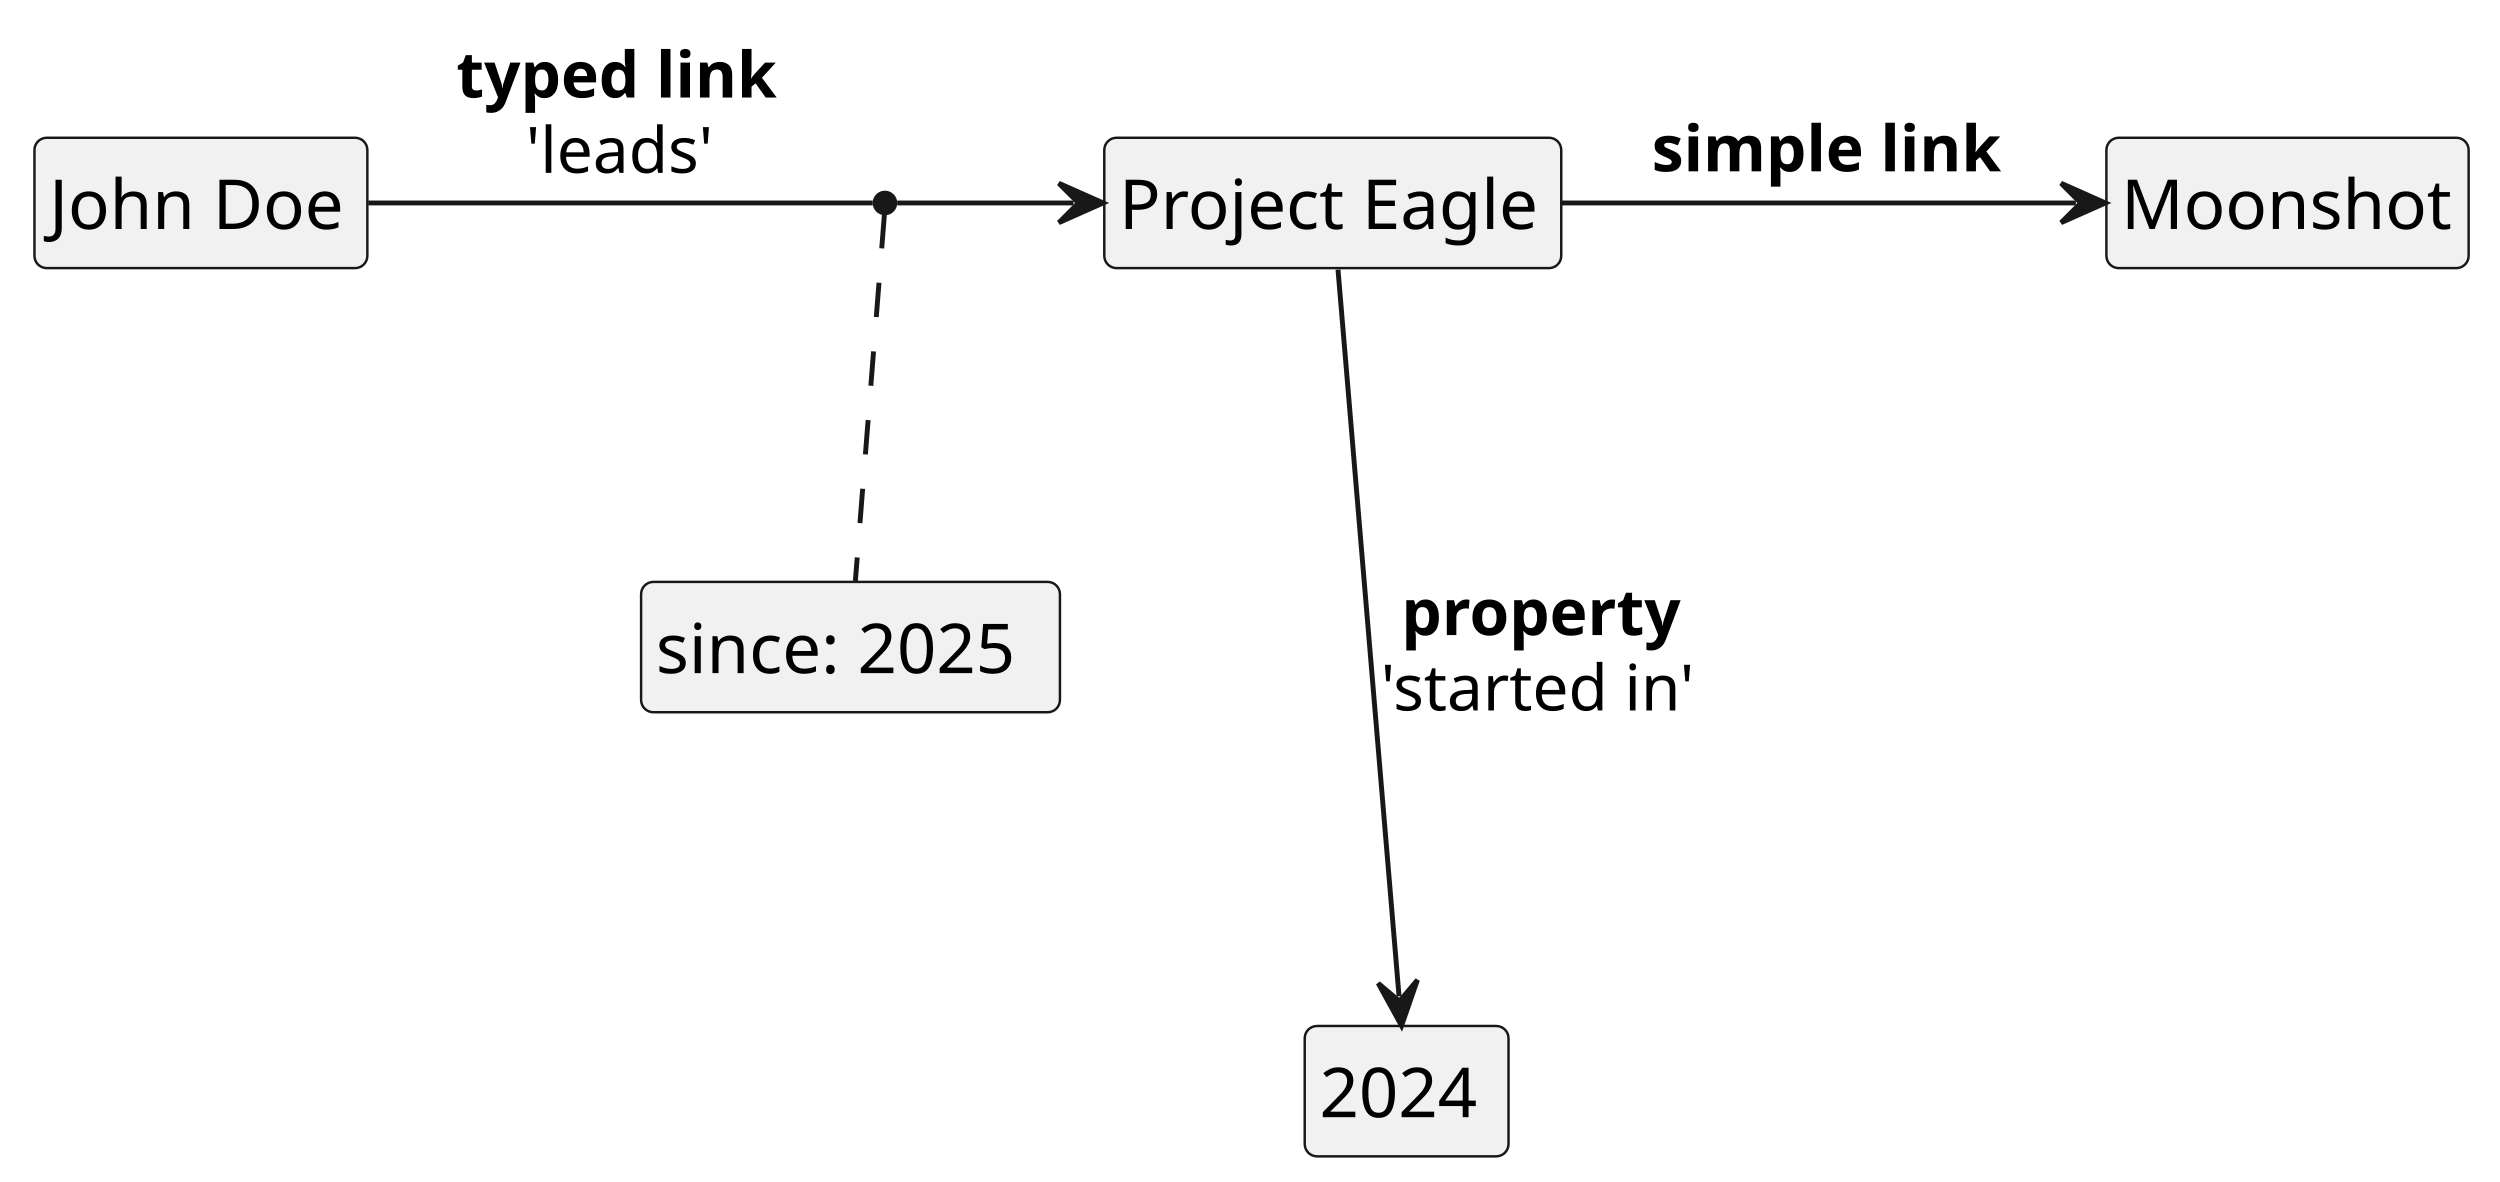
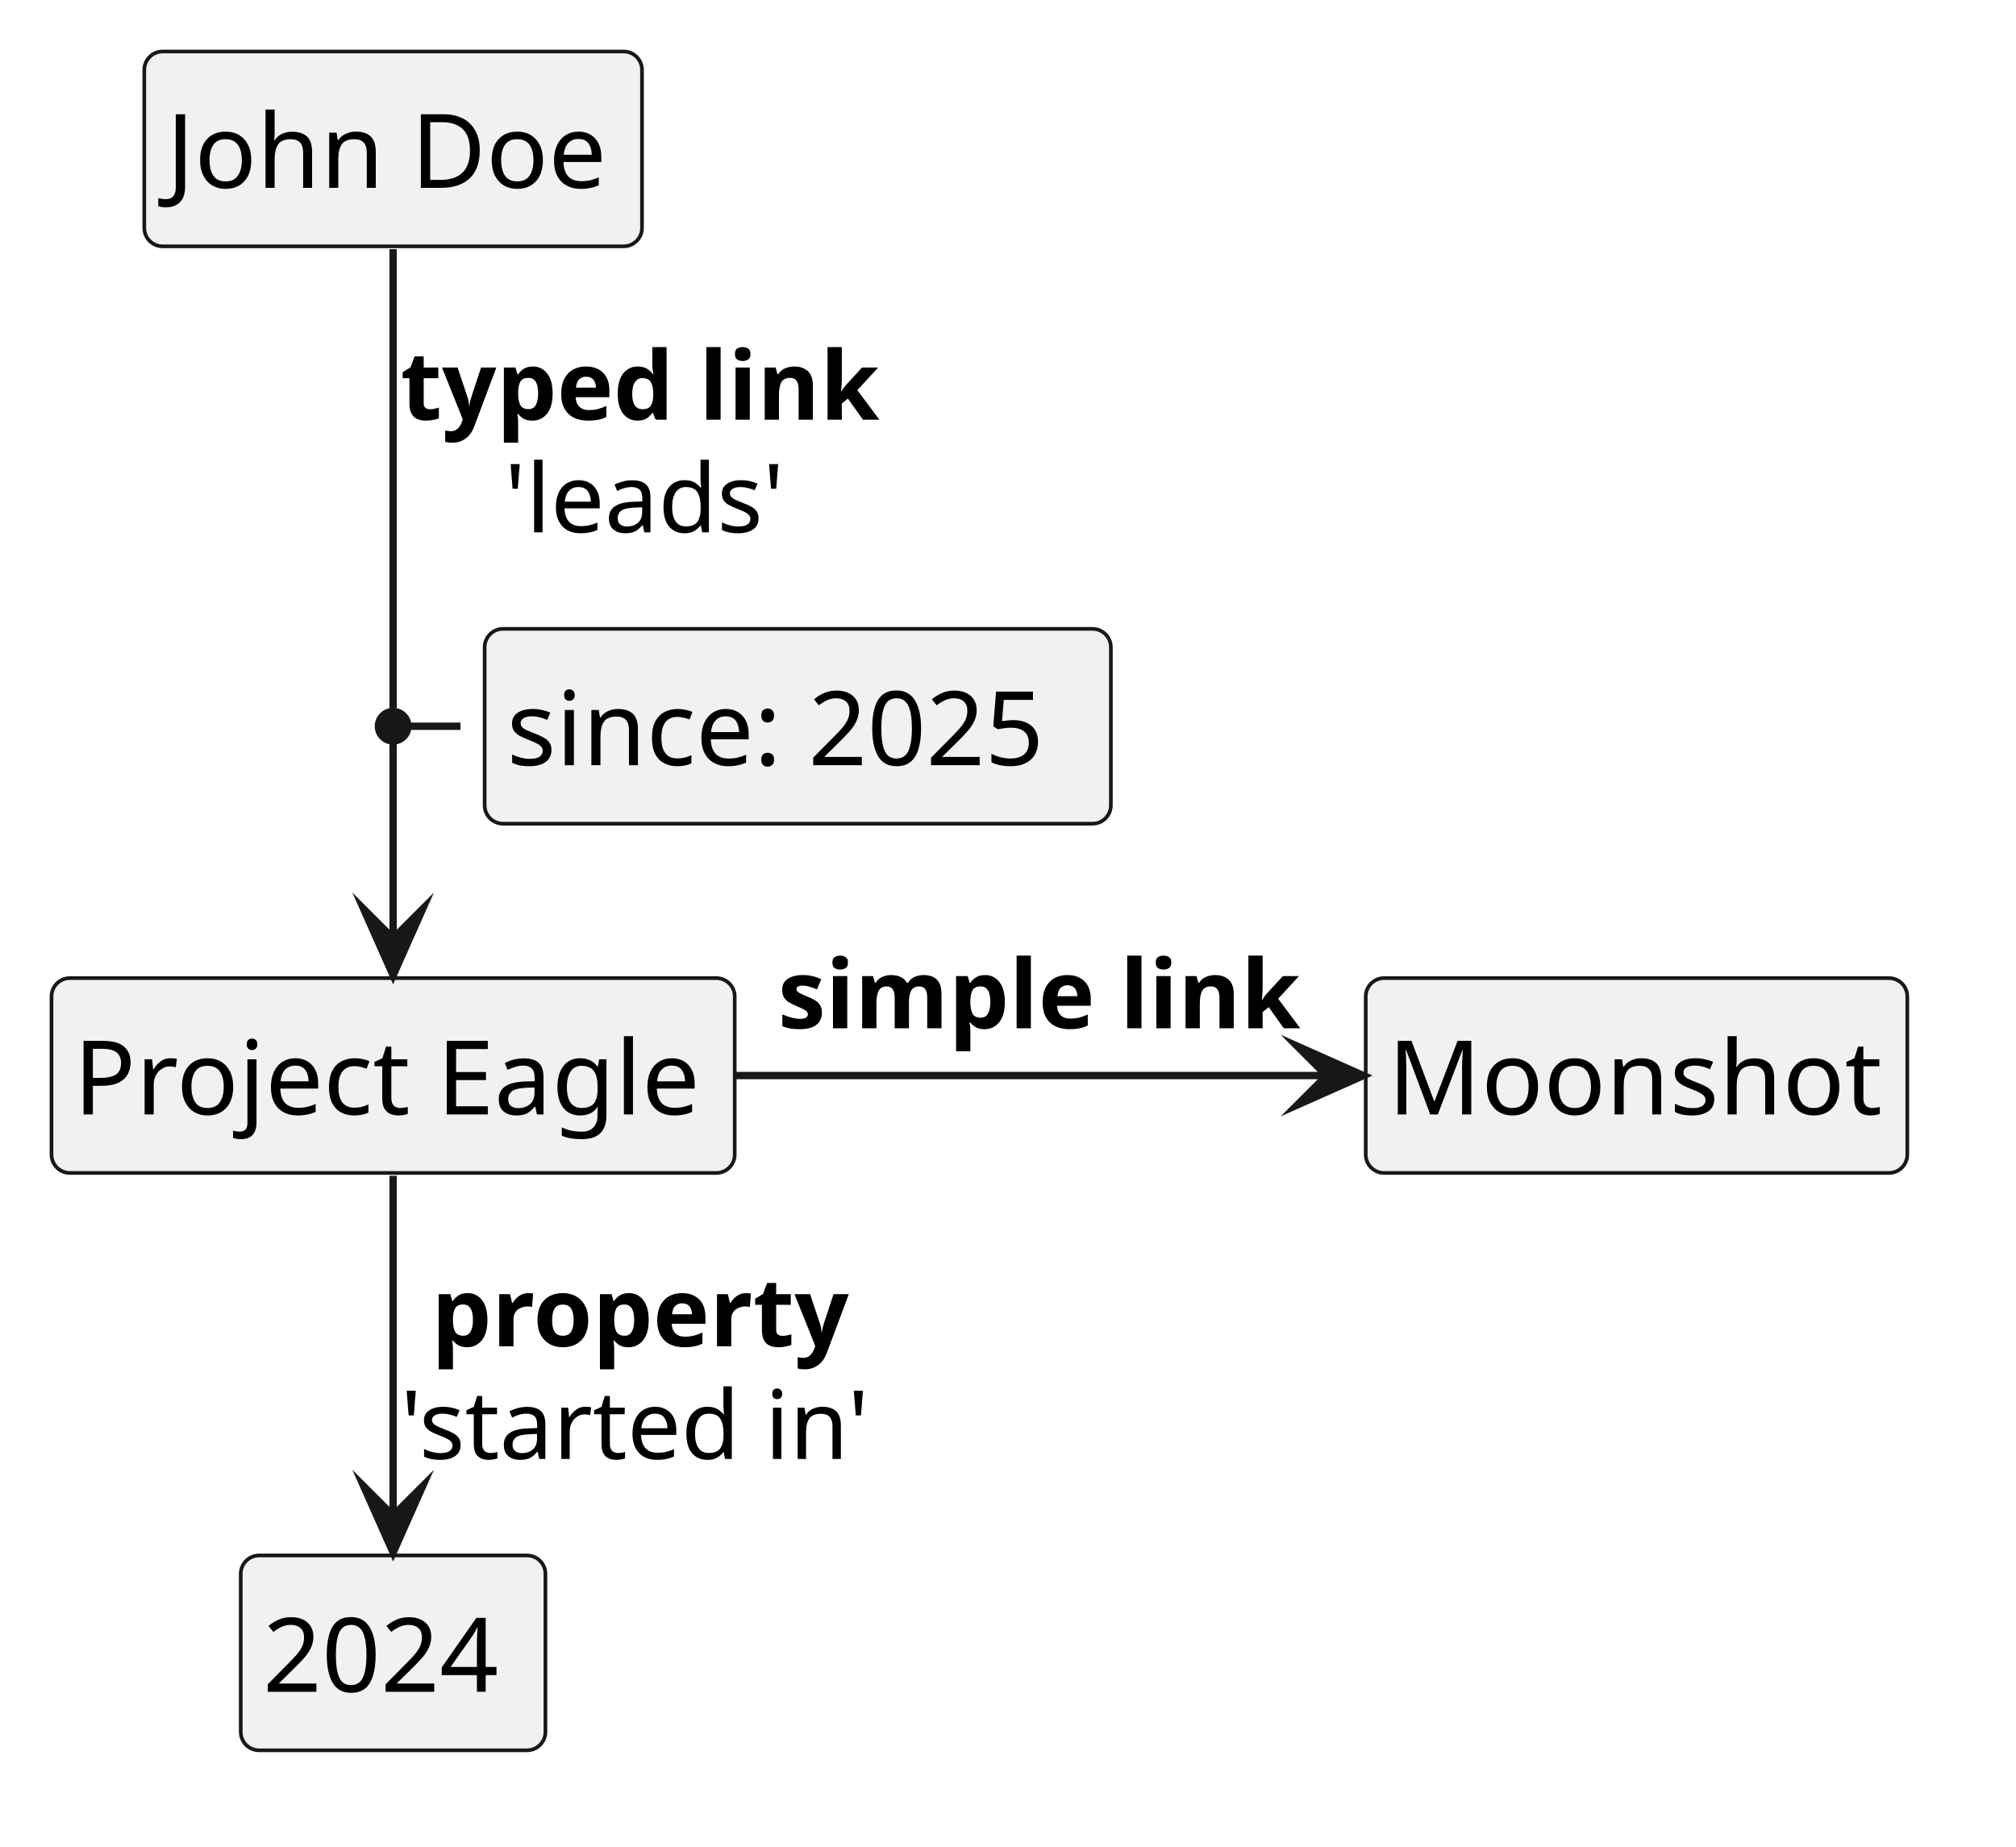
- <svg xmlns="http://www.w3.org/2000/svg" contentStyleType="text/css" data-diagram-type="CLASS" height="240px" preserveAspectRatio="none" style="width:508px;height:240px;background:#FFFFFF;" version="1.1" viewBox="0 0 508 240" width="508px" zoomAndPan="magnify">
+ <svg xmlns="http://www.w3.org/2000/svg" contentStyleType="text/css" data-diagram-type="CLASS" height="251px" preserveAspectRatio="none" style="width:274px;height:251px;background:#FFFFFF;" version="1.1" viewBox="0 0 274 251" width="274px" zoomAndPan="magnify">
  <defs />
  <g>
-     <g class="entity" data-qualified-name="entityA" data-source-line="3" id="ent0002">
-       <rect fill="#F1F1F1" height="26.488" rx="2.5" ry="2.5" style="stroke:#181818;stroke-width:0.5;" width="67.647" x="7" y="27.992" />
-       <text fill="#000000" font-family="sans-serif" font-size="14" lengthAdjust="spacing" textLength="61.647" x="10" y="46.527">John Doe</text>
+     <g class="entity" data-qualified-name="entityA" data-source-line="6" id="ent0001">
+       <rect fill="#F1F1F1" height="26.488" rx="2.5" ry="2.5" style="stroke:#181818;stroke-width:0.5;" width="67.647" x="19.61" y="7" />
+       <text fill="#000000" font-family="sans-serif" font-size="14" lengthAdjust="spacing" textLength="61.647" x="22.61" y="25.535">John Doe</text>
    </g>
-     <g class="entity" data-qualified-name="entityB" data-source-line="4" id="ent0003">
-       <rect fill="#F1F1F1" height="26.488" rx="2.5" ry="2.5" style="stroke:#181818;stroke-width:0.5;" width="92.857" x="224.39" y="27.992" />
-       <text fill="#000000" font-family="sans-serif" font-size="14" lengthAdjust="spacing" textLength="86.857" x="227.39" y="46.527">Project Eagle</text>
+     <g class="entity" data-qualified-name="entityB" data-source-line="7" id="ent0002">
+       <rect fill="#F1F1F1" height="26.488" rx="2.5" ry="2.5" style="stroke:#181818;stroke-width:0.5;" width="92.857" x="7" y="132.97" />
+       <text fill="#000000" font-family="sans-serif" font-size="14" lengthAdjust="spacing" textLength="86.857" x="10" y="151.505">Project Eagle</text>
    </g>
-     <g class="entity" data-qualified-name="entityC" data-source-line="5" id="ent0004">
-       <rect fill="#F1F1F1" height="26.488" rx="2.5" ry="2.5" style="stroke:#181818;stroke-width:0.5;" width="73.607" x="428.02" y="27.992" />
-       <text fill="#000000" font-family="sans-serif" font-size="14" lengthAdjust="spacing" textLength="67.607" x="431.02" y="46.527">Moonshot</text>
+     <g class="entity" data-qualified-name="entityC" data-source-line="8" id="ent0003">
+       <rect fill="#F1F1F1" height="26.488" rx="2.5" ry="2.5" style="stroke:#181818;stroke-width:0.5;" width="73.607" x="185.62" y="132.97" />
+       <text fill="#000000" font-family="sans-serif" font-size="14" lengthAdjust="spacing" textLength="67.607" x="188.62" y="151.505">Moonshot</text>
    </g>
-     <g class="entity" data-qualified-name="value1" data-source-line="6" id="ent0005">
-       <rect fill="#F1F1F1" height="26.488" rx="2.5" ry="2.5" style="stroke:#181818;stroke-width:0.5;" width="41.41" x="265.12" y="208.482" />
-       <text fill="#000000" font-family="sans-serif" font-size="14" lengthAdjust="spacing" textLength="35.41" x="268.12" y="227.017">2024</text>
+     <g class="entity" data-qualified-name="value1" data-source-line="9" id="ent0004">
+       <rect fill="#F1F1F1" height="26.488" rx="2.5" ry="2.5" style="stroke:#181818;stroke-width:0.5;" width="41.41" x="32.72" y="211.46" />
+       <text fill="#000000" font-family="sans-serif" font-size="14" lengthAdjust="spacing" textLength="35.41" x="35.72" y="229.995">2024</text>
    </g>
-     <g class="entity" data-qualified-name="meta" data-source-line="7" id="ent0006">
-       <rect fill="#F1F1F1" height="26.488" rx="2.5" ry="2.5" style="stroke:#181818;stroke-width:0.5;" width="85.112" x="130.27" y="118.242" />
-       <text fill="#000000" font-family="sans-serif" font-size="14" lengthAdjust="spacing" textLength="79.112" x="133.27" y="136.777">since: 2025</text>
+     <g class="entity" data-qualified-name="meta" data-source-line="10" id="ent0005">
+       <rect fill="#F1F1F1" height="26.488" rx="2.5" ry="2.5" style="stroke:#181818;stroke-width:0.5;" width="85.112" x="65.87" y="85.49" />
+       <text fill="#000000" font-family="sans-serif" font-size="14" lengthAdjust="spacing" textLength="79.112" x="68.87" y="104.025">since: 2025</text>
    </g>
-     <ellipse cx="179.82" cy="41.242" fill="#181818" rx="2" ry="2" style="stroke:#181818;stroke-width:1;" />
-     <g class="link" data-entity-1="ent0003" data-entity-2="ent0004" data-link-type="dependency" data-source-line="10" id="lnk8">
-       <path codeLine="10" d="M317.29,41.242 C351.14,41.242 390.39,41.242 421.81,41.242" fill="none" id="entityB-to-entityC" style="stroke:#181818;stroke-width:1;" />
-       <polygon fill="#181818" points="427.81,41.242,418.81,37.242,422.81,41.242,418.81,45.242,427.81,41.242" style="stroke:#181818;stroke-width:1;" />
-       <text fill="#000000" font-family="sans-serif" font-size="13" font-weight="bold" lengthAdjust="spacing" textLength="74.147" x="335.64" y="34.81">simple link</text>
+     <ellipse cx="53.43" cy="98.73" fill="#181818" rx="2" ry="2" style="stroke:#181818;stroke-width:1;" />
+     <g class="link" data-entity-1="ent0002" data-entity-2="ent0003" data-link-type="dependency" data-source-line="13" id="lnk7">
+       <path codeLine="13" d="M100.06,146.22 C126.92,146.22 155.23,146.22 180.31,146.22" fill="none" id="entityB-to-entityC" style="stroke:#181818;stroke-width:1;" />
+       <polygon fill="#181818" points="185.31,146.22,176.31,142.22,180.31,146.22,176.31,150.22,185.31,146.22" style="stroke:#181818;stroke-width:1;stroke-linejoin:miter;stroke-miterlimit:10;" />
+       <text fill="#000000" font-family="sans-serif" font-size="13" font-weight="700" lengthAdjust="spacing" textLength="74.147" x="105.74" y="139.788">simple link</text>
    </g>
-     <g class="link" data-entity-1="ent0003" data-entity-2="ent0005" data-link-type="dependency" data-source-line="11" id="lnk9">
-       <path codeLine="11" d="M271.88,54.792 C274.64,87.642 281.547,169.883 284.287,202.453" fill="none" id="entityB-to-value1" style="stroke:#181818;stroke-width:1;" />
-       <polygon fill="#181818" points="284.79,208.432,288.021,199.129,284.371,203.45,280.05,199.799,284.79,208.432" style="stroke:#181818;stroke-width:1;" />
-       <text fill="#000000" font-family="sans-serif" font-size="13" font-weight="bold" lengthAdjust="spacing" textLength="57.815" x="284.747" y="129.05">property</text>
-       <text fill="#000000" font-family="sans-serif" font-size="13" lengthAdjust="spacing" textLength="66.168" x="280.57" y="144.361">'started in'</text>
+     <g class="link" data-entity-1="ent0002" data-entity-2="ent0004" data-link-type="dependency" data-source-line="14" id="lnk8">
+       <path codeLine="14" d="M53.43,159.85 C53.43,174.02 53.43,191.88 53.43,206.06" fill="none" id="entityB-to-value1" style="stroke:#181818;stroke-width:1;" />
+       <polygon fill="#181818" points="53.43,211.06,57.43,202.06,53.43,206.06,49.43,202.06,53.43,211.06" style="stroke:#181818;stroke-width:1;stroke-linejoin:miter;stroke-miterlimit:10;" />
+       <text fill="#000000" font-family="sans-serif" font-size="13" font-weight="700" lengthAdjust="spacing" textLength="57.815" x="58.607" y="183.028">property</text>
+       <text fill="#000000" font-family="sans-serif" font-size="13" lengthAdjust="spacing" textLength="66.168" x="54.43" y="198.339">'started in'</text>
    </g>
-     <g class="link" data-entity-1="ent0002" data-entity-2="ent0011" data-link-type="association" data-source-line="12" id="lnk12">
-       <path d="M74.83,41.242 C111.15,41.242 165.17,41.242 177.33,41.242" fill="none" id="entityA-apoint10" style="stroke:#181818;stroke-width:1;" />
-       <text fill="#000000" font-family="sans-serif" font-size="13" font-weight="bold" lengthAdjust="spacing" textLength="67.196" x="92.73" y="19.811">typed link</text>
-       <text fill="#000000" font-family="sans-serif" font-size="13" lengthAdjust="spacing" textLength="38.943" x="106.857" y="35.121">'leads'</text>
+     <g class="link" data-entity-1="ent0001" data-entity-2="ent0010" data-link-type="association" data-source-line="15" id="lnk11">
+       <path d="M53.43,33.87 C53.43,53.22 53.43,88.76 53.43,96.3" fill="none" id="entityA-apoint9" style="stroke:#181818;stroke-width:1;" />
+       <text fill="#000000" font-family="sans-serif" font-size="13" font-weight="700" lengthAdjust="spacing" textLength="67.196" x="54.43" y="57.058">typed link</text>
+       <text fill="#000000" font-family="sans-serif" font-size="13" lengthAdjust="spacing" textLength="38.943" x="68.557" y="72.369">'leads'</text>
    </g>
-     <g class="link" data-entity-1="ent0011" data-entity-2="ent0003" data-link-type="dependency" data-source-line="12" id="lnk13">
-       <path d="M182.31,41.242 C196.26,41.242 204.2,41.242 218.15,41.242" fill="none" id="apoint10-to-entityB" style="stroke:#181818;stroke-width:1;" />
-       <polygon fill="#181818" points="224.15,41.242,215.15,37.242,219.15,41.242,215.15,45.242,224.15,41.242" style="stroke:#181818;stroke-width:1;" />
+     <g class="link" data-entity-1="ent0010" data-entity-2="ent0002" data-link-type="dependency" data-source-line="15" id="lnk12">
+       <path d="M53.43,100.85 C53.43,105.18 53.43,116.06 53.43,127.59" fill="none" id="apoint9-to-entityB" style="stroke:#181818;stroke-width:1;" />
+       <polygon fill="#181818" points="53.43,132.59,57.43,123.59,53.43,127.59,49.43,123.59,53.43,132.59" style="stroke:#181818;stroke-width:1;stroke-linejoin:miter;stroke-miterlimit:10;" />
    </g>
-     <g class="link" data-entity-1="ent0011" data-entity-2="ent0006" data-link-type="association" data-source-line="12" id="lnk14">
-       <path d="M179.72,43.492 C179.09,51.492 175.56,95.982 173.81,118.052" fill="none" id="apoint10-meta" style="stroke:#181818;stroke-width:1;stroke-dasharray:7,7;" />
+     <g class="link" data-entity-1="ent0010" data-entity-2="ent0005" data-link-type="association" data-source-line="15" id="lnk13">
+       <path d="M55.58,98.73 C58.88,98.73 62.18,98.73 65.49,98.73" fill="none" id="apoint9-meta" style="stroke:#181818;stroke-width:1;stroke-dasharray:7,7;" />
    </g>
  </g>
</svg>
